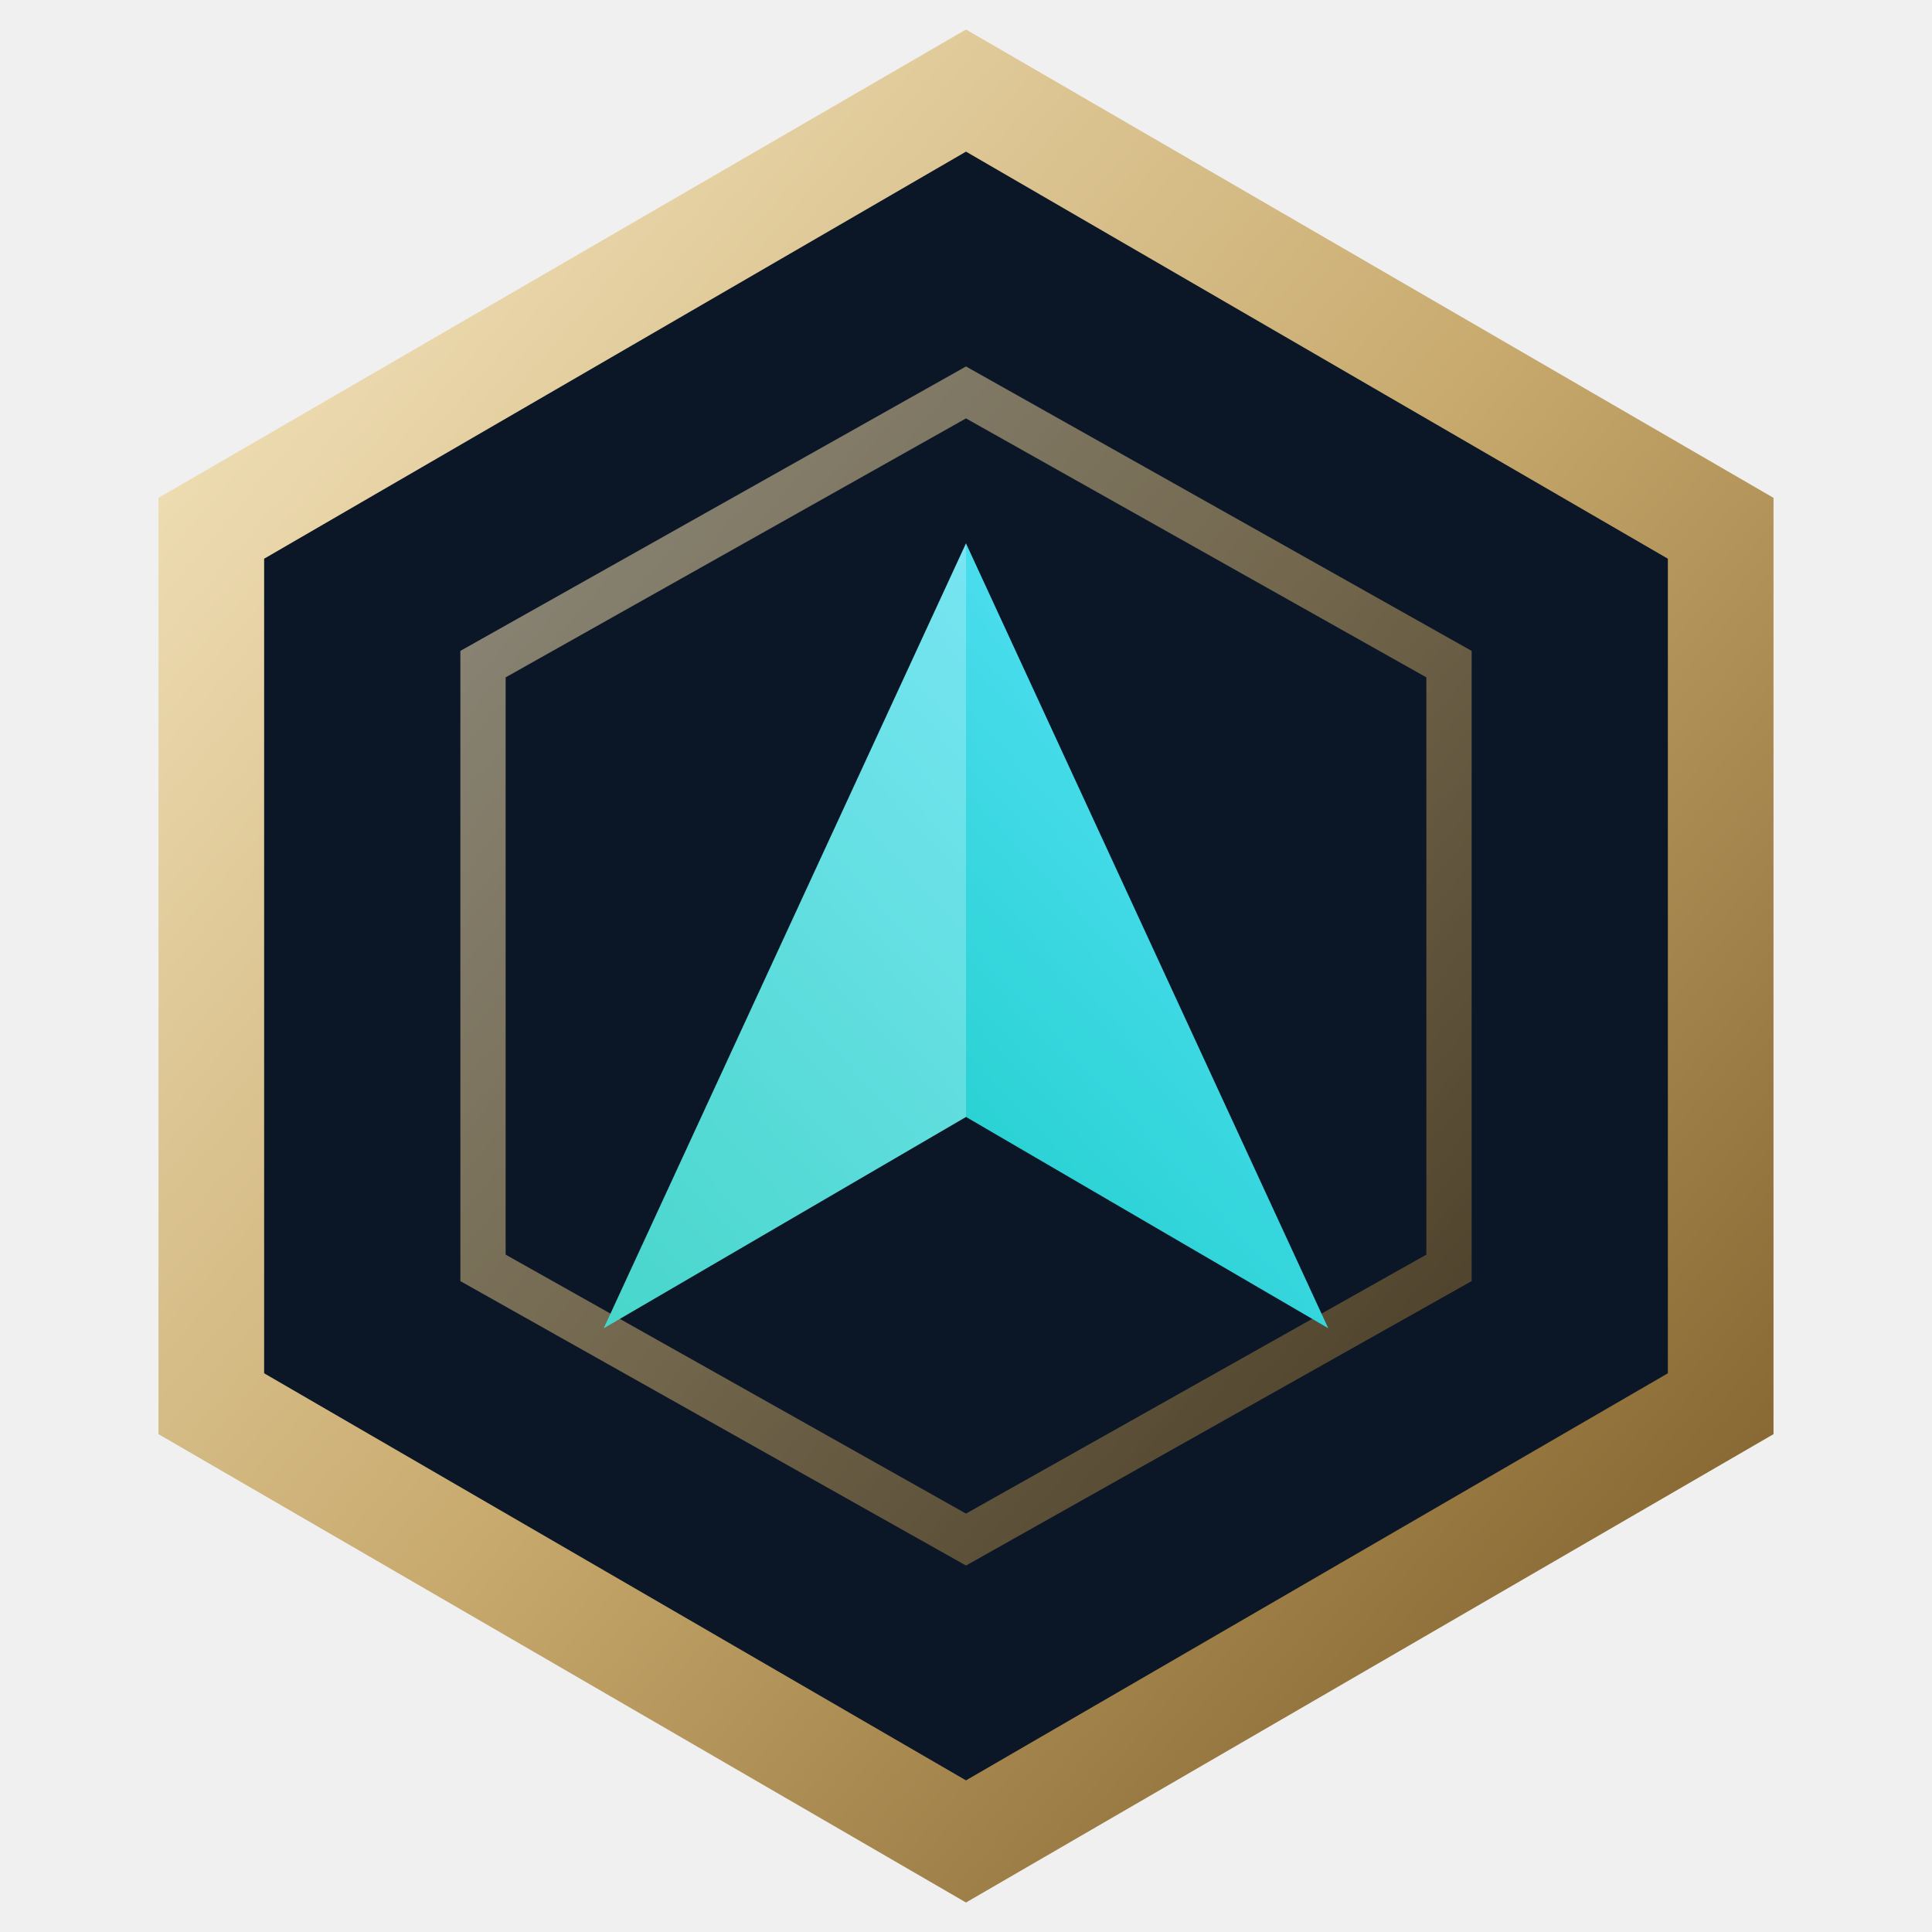
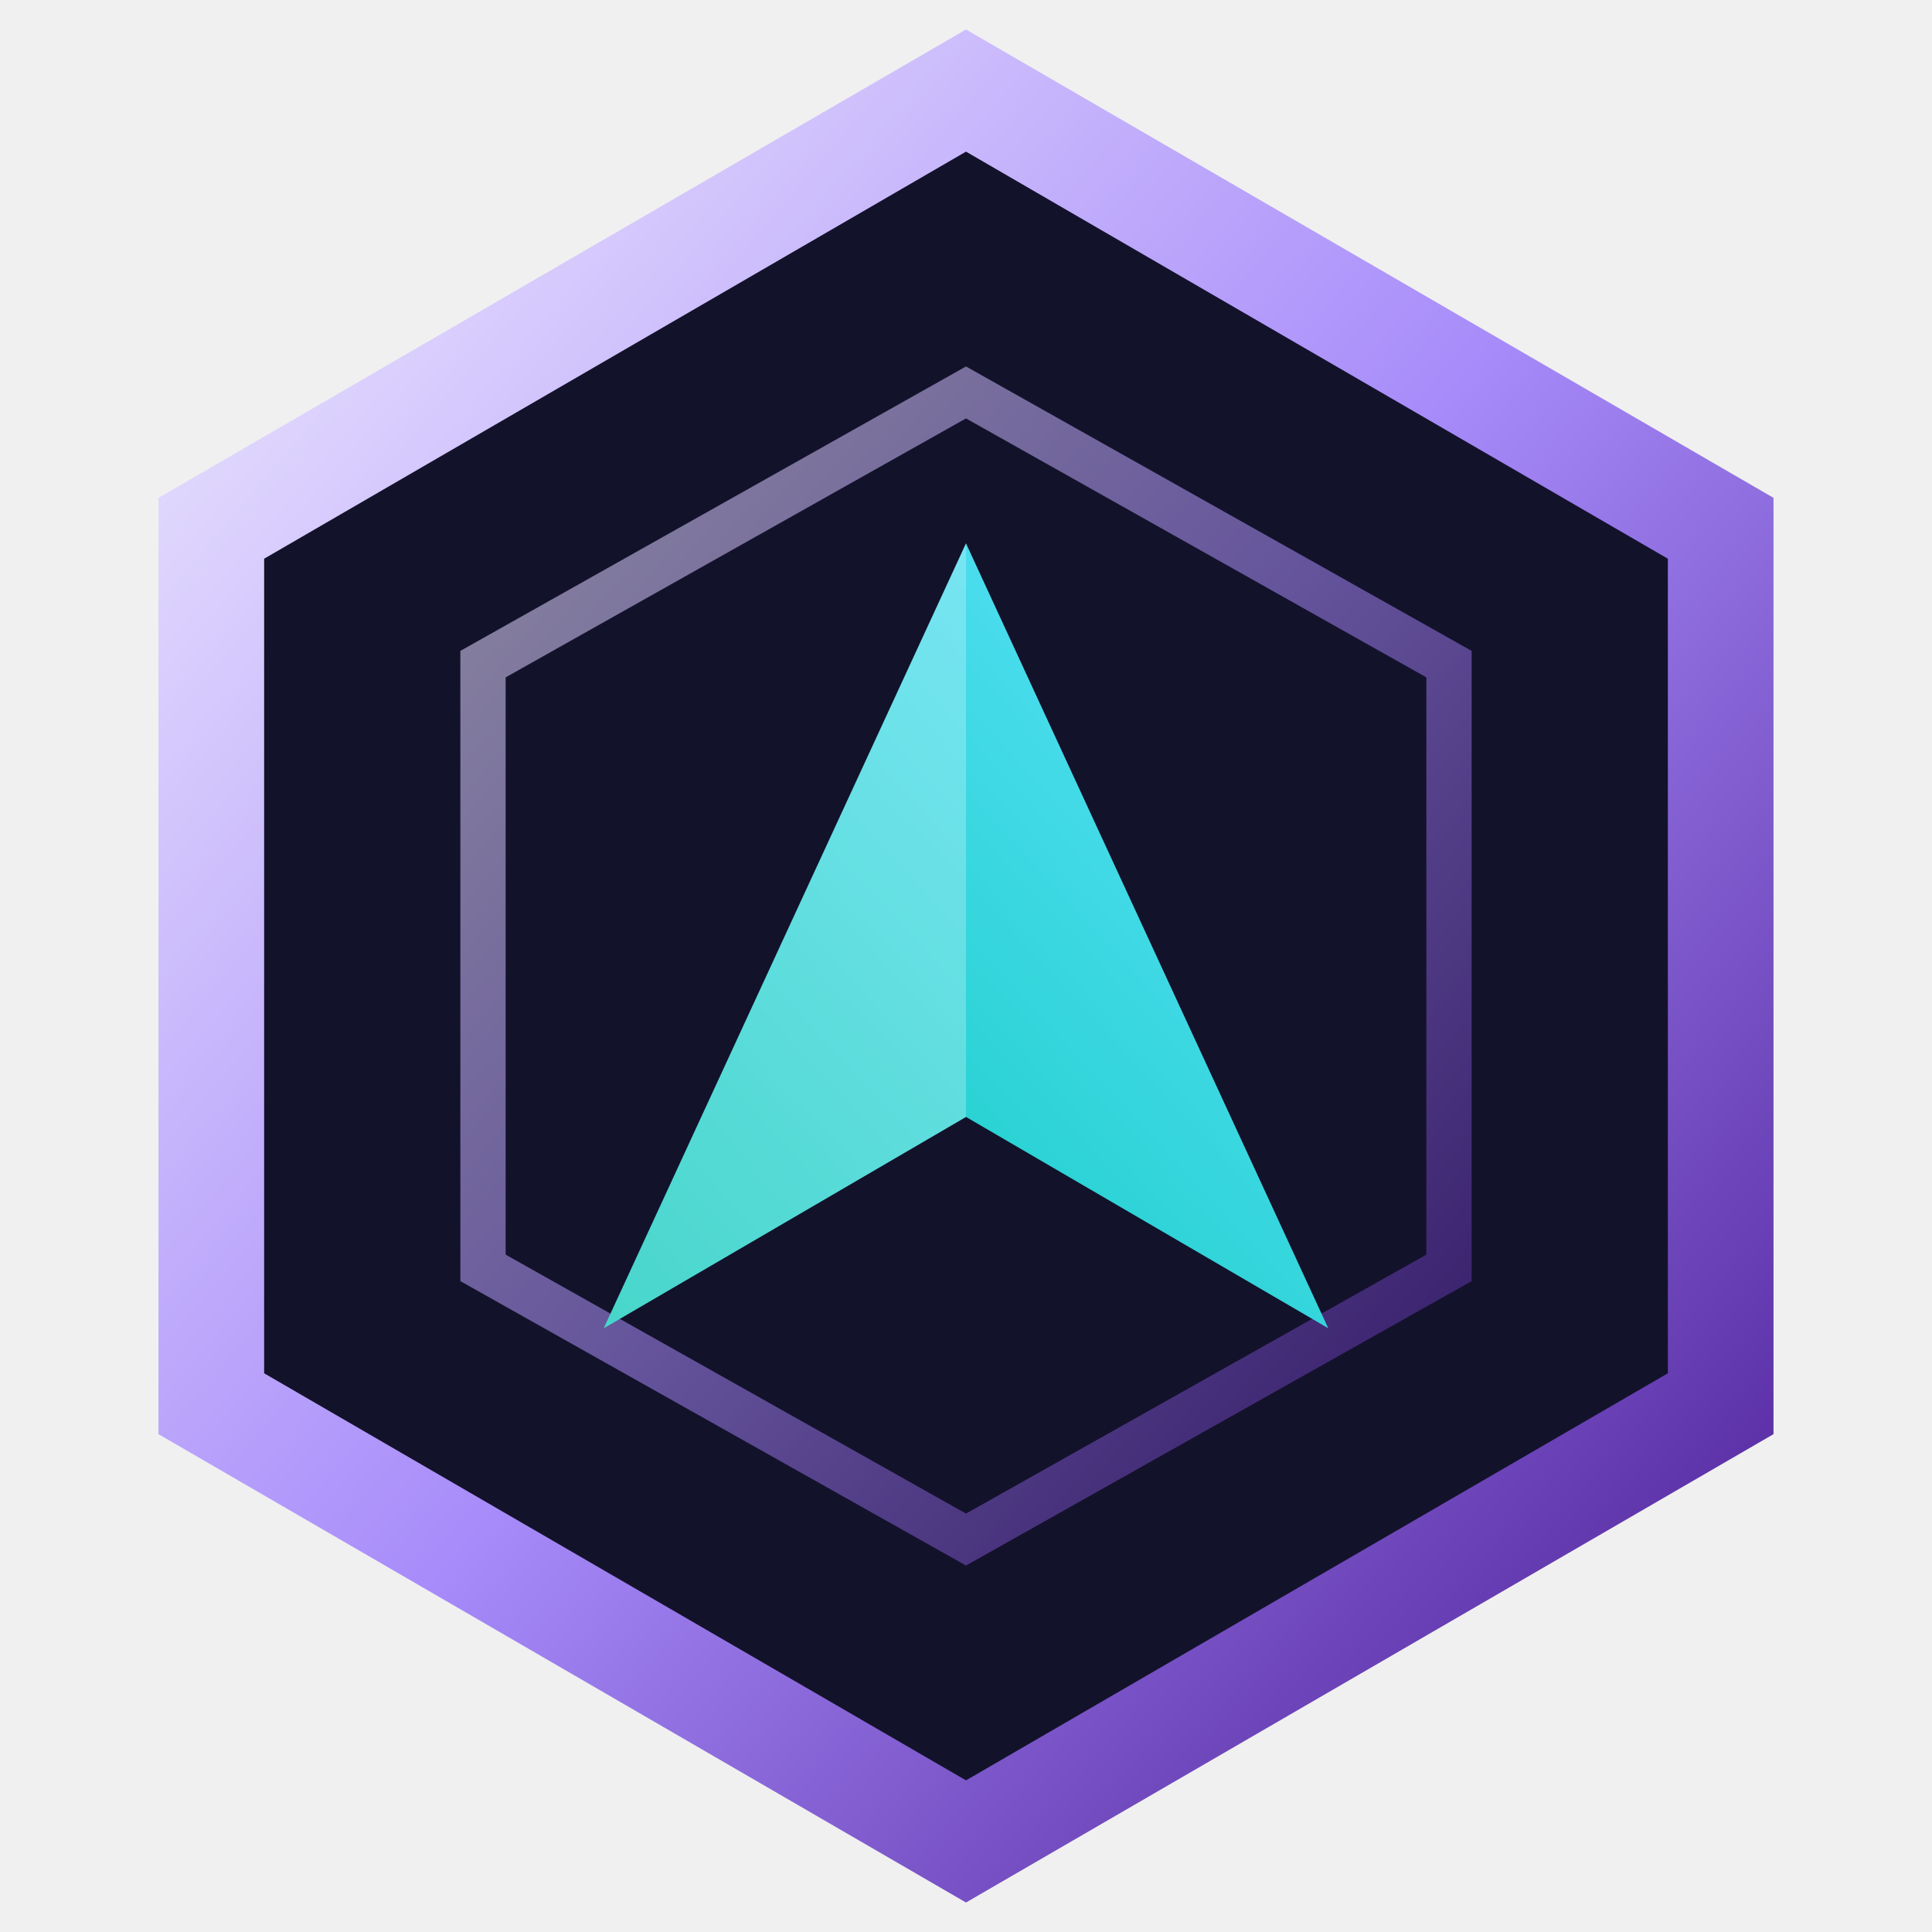
<svg xmlns="http://www.w3.org/2000/svg" viewBox="0 0 64 64">
  <defs>
    <linearGradient id="g" x1="0" y1="0" x2="1" y2="1">
-       <stop offset="0" stop-color="#f6e7c1" />
-       <stop offset=".5" stop-color="#c8aa6e" />
-       <stop offset="1" stop-color="#7a5a26" />
+       <stop offset="0" stop-color="#ede9fe" />
+       <stop offset=".5" stop-color="#a78bfa" />
+       <stop offset="1" stop-color="#4c1d95" />
    </linearGradient>
    <linearGradient id="t" x1="0" y1="1" x2="1" y2="0">
      <stop offset="0" stop-color="#0ac8b9" />
      <stop offset="1" stop-color="#5fe3ff" />
    </linearGradient>
  </defs>
-   <path d="M32 3 57 17.5v29L32 61 7 46.5v-29z" fill="#0b1626" stroke="url(#g)" stroke-width="3.5" />
+   <path d="M32 3 57 17.5v29L32 61 7 46.5v-29z" fill="#13122b" stroke="url(#g)" stroke-width="3.5" />
  <path d="M32 13 48 22v20l-16 9-16-9V22z" fill="none" stroke="url(#g)" stroke-width="1.5" opacity=".55" />
  <path d="M20 44 32 18l12 26-12-7z" fill="url(#t)" />
  <path d="M32 37 20 44l12-26z" fill="#ffffff" opacity=".25" />
</svg>
